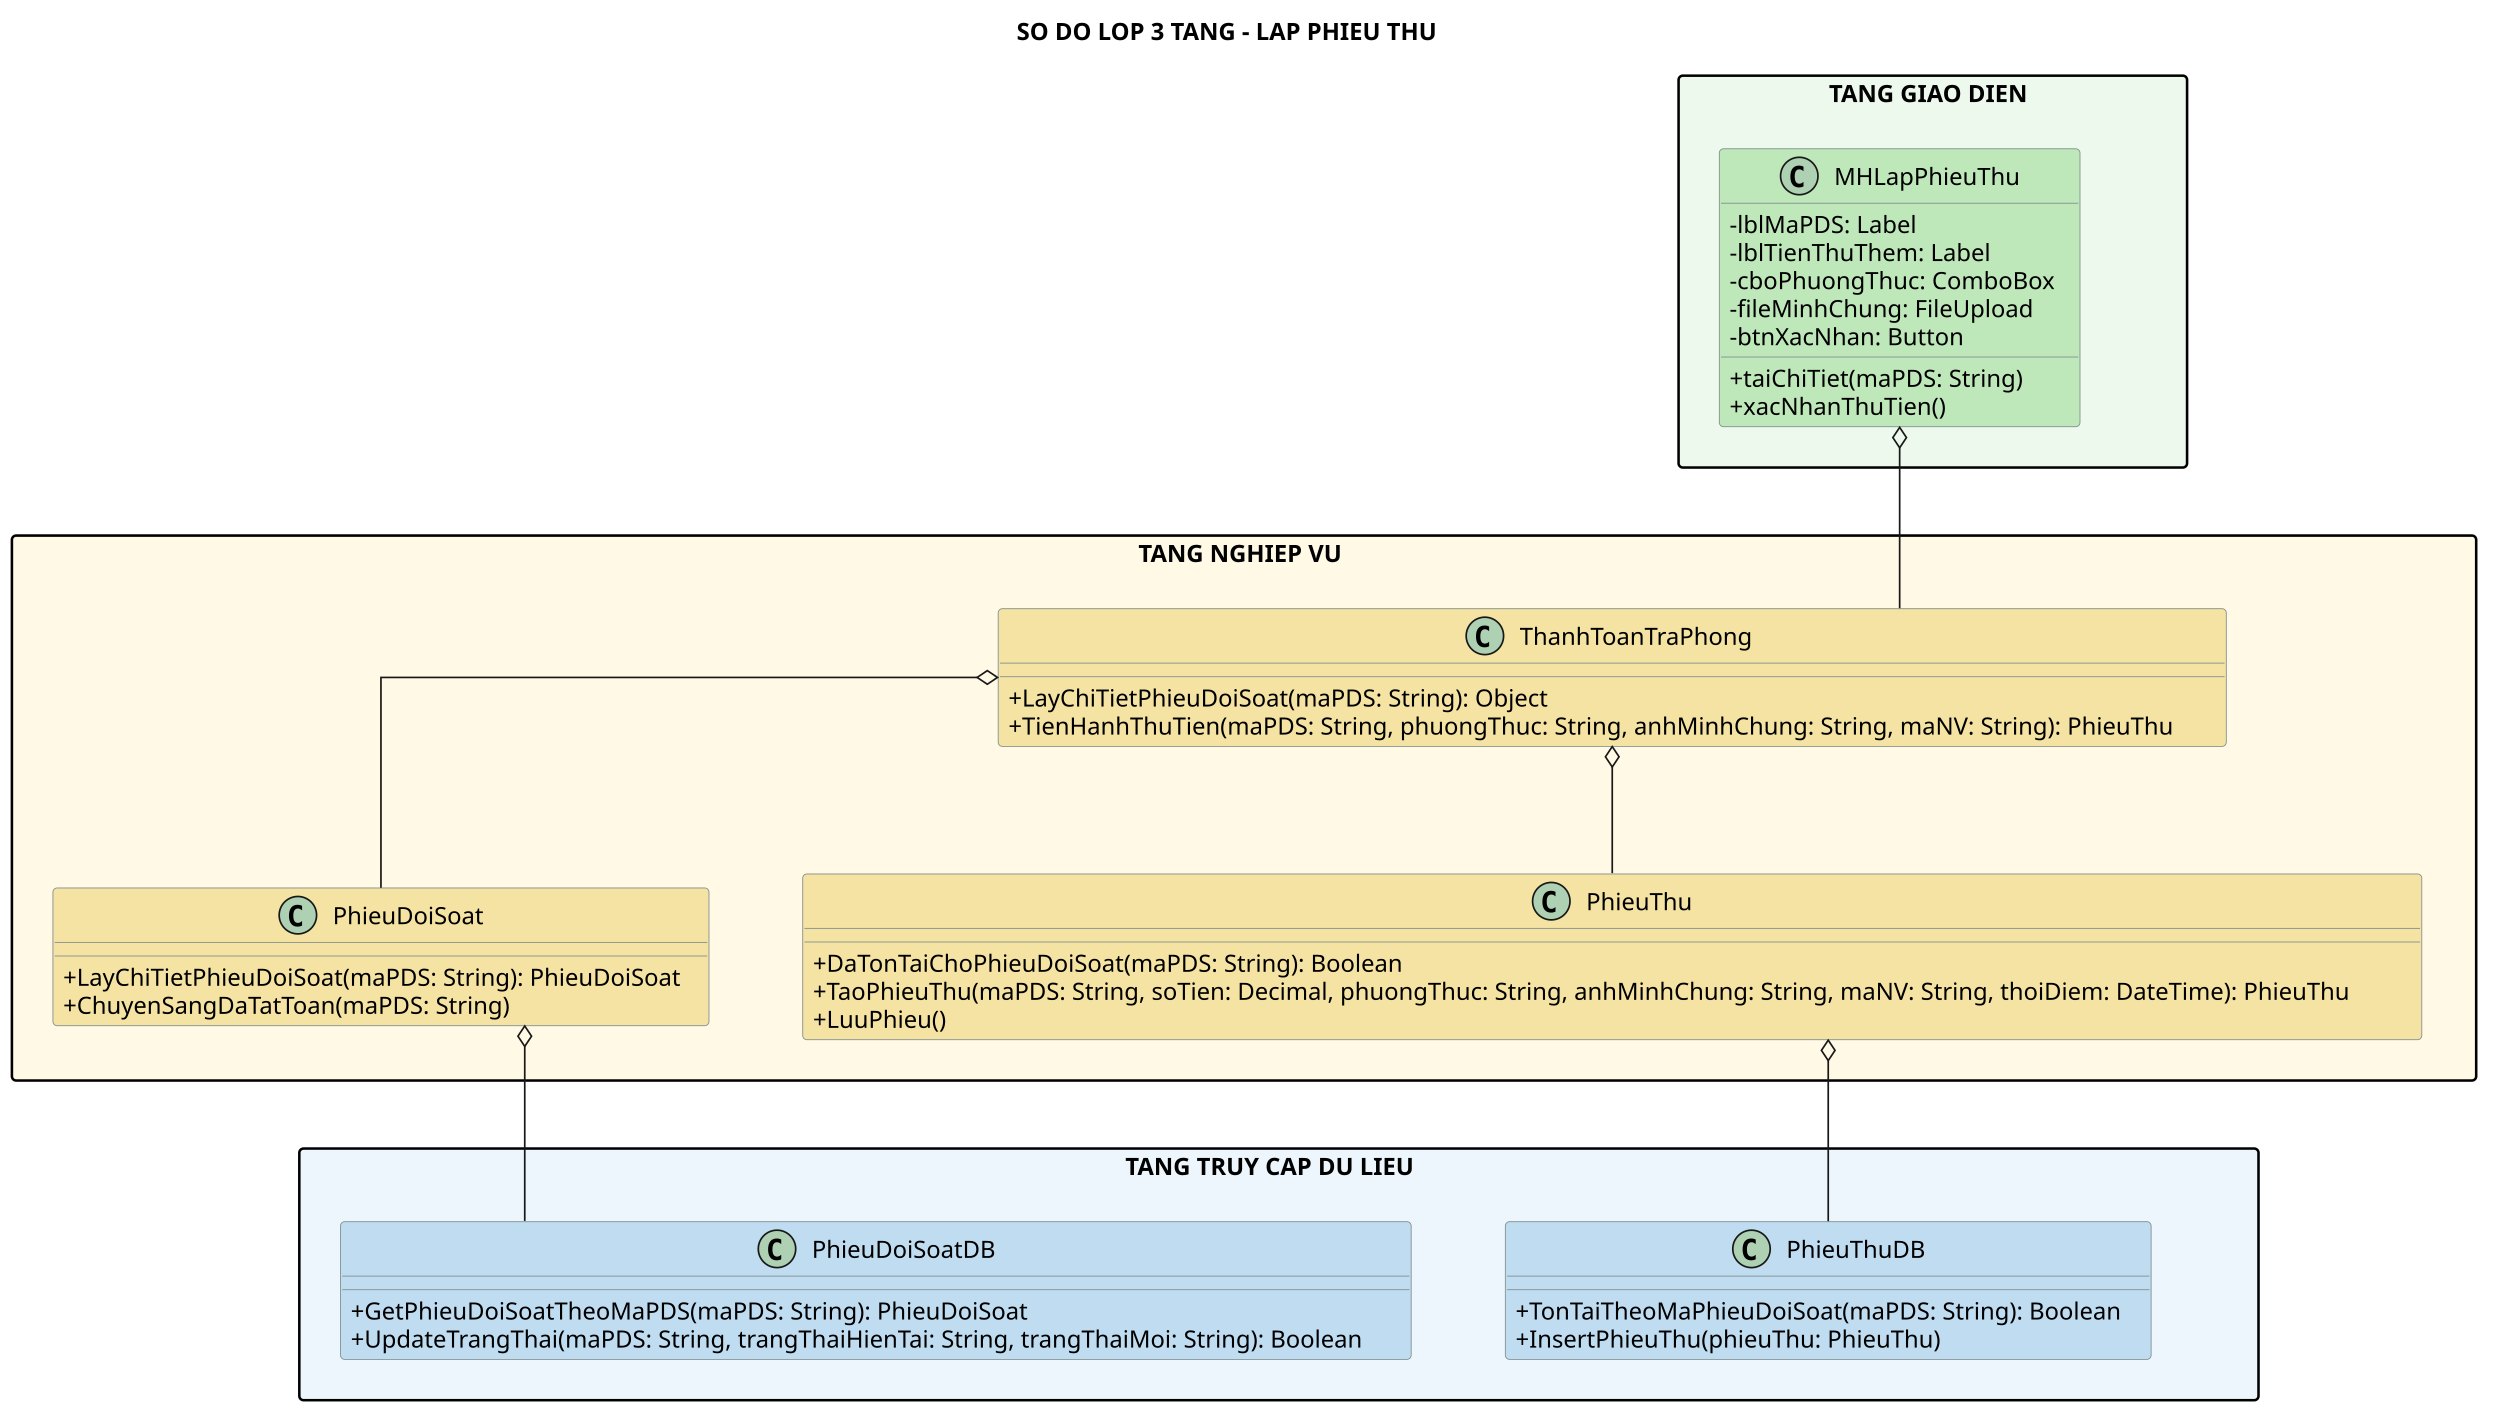
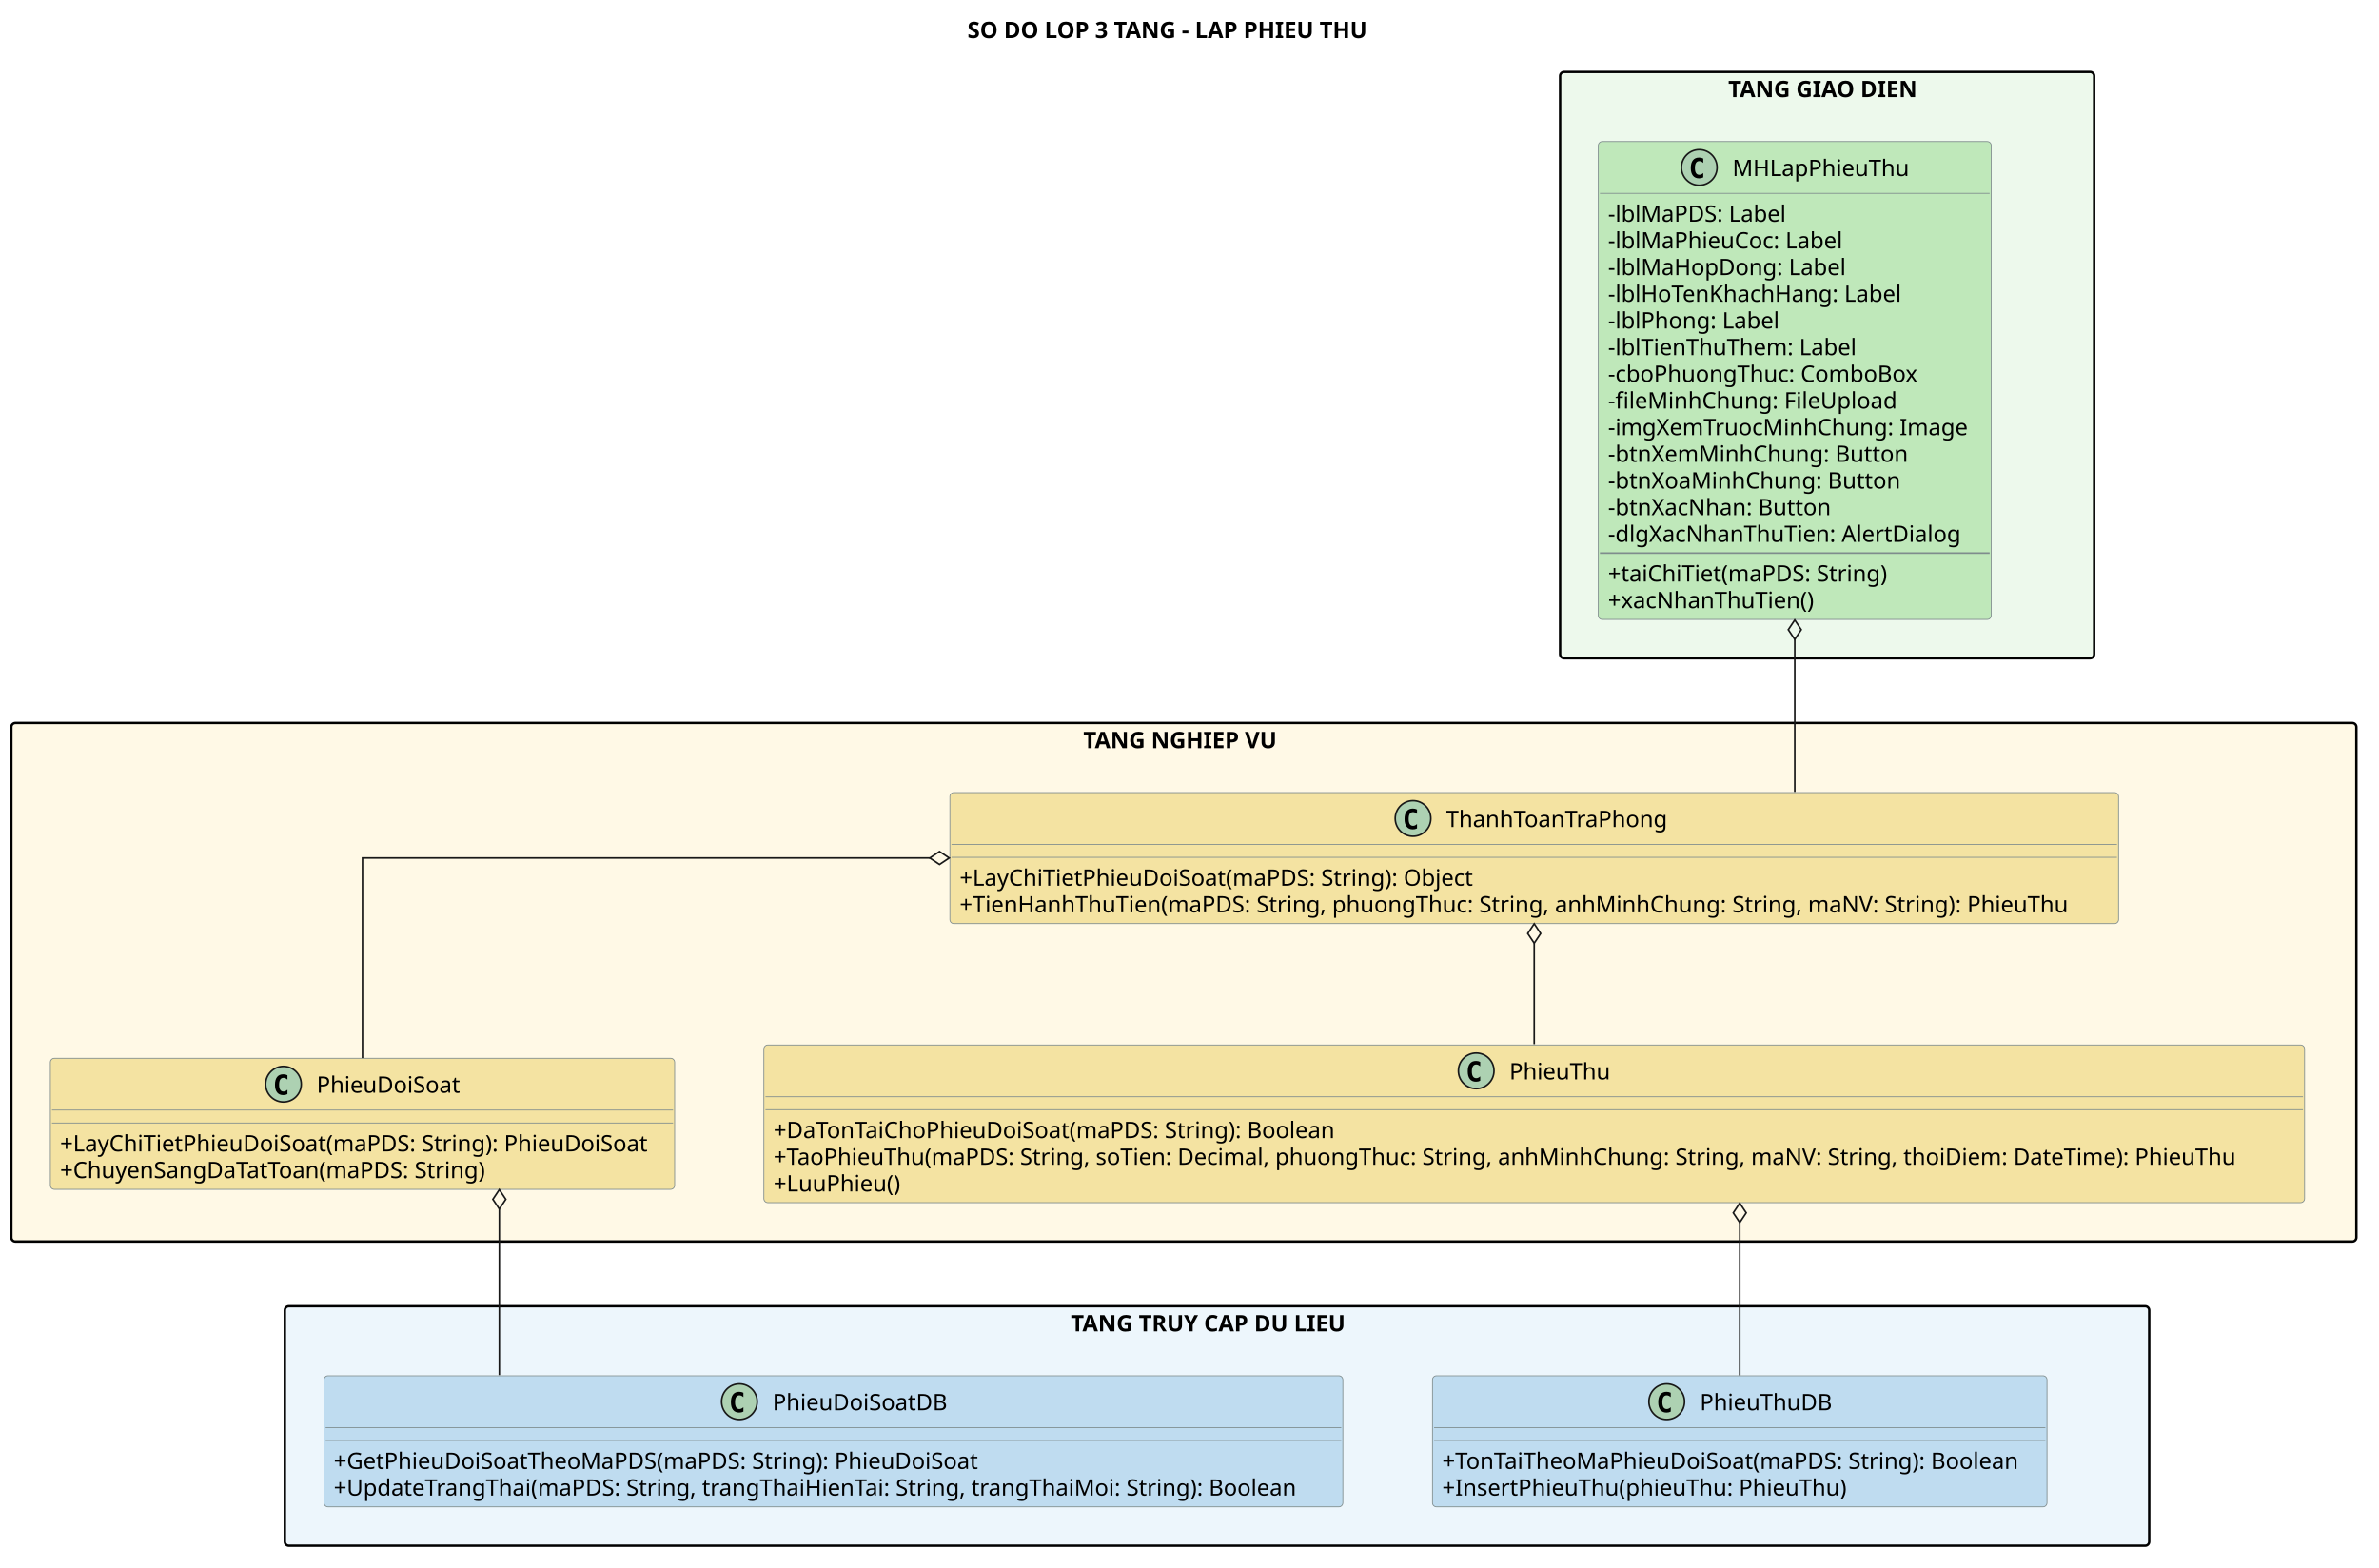
- <svg xmlns="http://www.w3.org/2000/svg" contentStyleType="text/css" data-diagram-type="CLASS" height="837px" preserveAspectRatio="none" style="width:1470px;height:837px;background:#FFFFFF;" version="1.1" viewBox="0 0 1470 837" width="1470px" zoomAndPan="magnify">
+ <svg xmlns="http://www.w3.org/2000/svg" contentStyleType="text/css" data-diagram-type="CLASS" height="969px" preserveAspectRatio="none" style="width:1470px;height:969px;background:#FFFFFF;" version="1.1" viewBox="0 0 1470 969" width="1470px" zoomAndPan="magnify">
  <defs />
  <g>
    <g class="title" data-source-line="1">
      <text fill="#000000" font-family="sans-serif" font-size="14" font-weight="700" lengthAdjust="spacing" textLength="267.456" x="597.772" y="23.535">SO DO LOP 3 TANG - LAP PHIEU THU</text>
    </g>
    <g class="cluster" data-qualified-name="GUI_LAYER" data-source-line="11" id="ent0001">
-       <rect fill="#EDF9EC" height="230.42" rx="2.5" ry="2.5" style="stroke:#000000;stroke-width:1.5;" width="299" x="987" y="44.488" />
-       <text fill="#000000" font-family="sans-serif" font-size="14" font-weight="700" lengthAdjust="spacing" textLength="122.22" x="1075.39" y="60.023">TANG GIAO DIEN</text>
+       <rect fill="#EDF9EC" height="362.32" rx="2.5" ry="2.5" style="stroke:#000000;stroke-width:1.5;" width="330" x="964" y="44.488" />
+       <text fill="#000000" font-family="sans-serif" font-size="14" font-weight="700" lengthAdjust="spacing" textLength="122.22" x="1067.89" y="60.023">TANG GIAO DIEN</text>
    </g>
-     <g class="cluster" data-qualified-name="BUS_LAYER" data-source-line="22" id="ent0003">
-       <rect fill="#FFF9E6" height="320.44" rx="2.5" ry="2.5" style="stroke:#000000;stroke-width:1.5;" width="1449" x="7" y="314.908" />
-       <text fill="#000000" font-family="sans-serif" font-size="14" font-weight="700" lengthAdjust="spacing" textLength="124.243" x="669.378" y="330.443">TANG NGHIEP VU</text>
+     <g class="cluster" data-qualified-name="BUS_LAYER" data-source-line="31" id="ent0003">
+       <rect fill="#FFF9E6" height="320.44" rx="2.5" ry="2.5" style="stroke:#000000;stroke-width:1.5;" width="1449" x="7" y="446.808" />
+       <text fill="#000000" font-family="sans-serif" font-size="14" font-weight="700" lengthAdjust="spacing" textLength="124.243" x="669.378" y="462.343">TANG NGHIEP VU</text>
    </g>
-     <g class="cluster" data-qualified-name="DAL_LAYER" data-source-line="37" id="ent0007">
-       <rect fill="#EDF6FC" height="147.98" rx="2.5" ry="2.5" style="stroke:#000000;stroke-width:1.5;" width="1152" x="176" y="675.348" />
-       <text fill="#000000" font-family="sans-serif" font-size="14" font-weight="700" lengthAdjust="spacing" textLength="180.64" x="661.68" y="690.883">TANG TRUY CAP DU LIEU</text>
+     <g class="cluster" data-qualified-name="DAL_LAYER" data-source-line="46" id="ent0007">
+       <rect fill="#EDF6FC" height="147.98" rx="2.5" ry="2.5" style="stroke:#000000;stroke-width:1.5;" width="1152" x="176" y="807.248" />
+       <text fill="#000000" font-family="sans-serif" font-size="14" font-weight="700" lengthAdjust="spacing" textLength="180.64" x="661.68" y="822.783">TANG TRUY CAP DU LIEU</text>
    </g>
    <g class="entity" data-qualified-name="GUI_LAYER.MHLapPhieuThu" data-source-line="12" id="ent0002">
-       <rect fill="#BFE8BA" height="163.418" rx="2.5" ry="2.5" style="stroke:#7F8C8D;stroke-width:0.5;" width="212.081" x="1010.96" y="87.488" />
-       <ellipse cx="1057.978" cy="103.488" fill="#ADD1B2" rx="11" ry="11" style="stroke:#181818;stroke-width:1;" />
-       <path d="M1060.451,109.631 Q1059.87,109.93 1059.23,110.08 Q1058.591,110.229 1057.886,110.229 Q1055.379,110.229 1054.059,108.577 Q1052.739,106.925 1052.739,103.804 Q1052.739,100.675 1054.059,99.023 Q1055.379,97.371 1057.886,97.371 Q1058.591,97.371 1059.239,97.52 Q1059.886,97.67 1060.451,97.969 L1060.451,100.691 Q1059.82,100.11 1059.226,99.841 Q1058.633,99.571 1058.002,99.571 Q1056.657,99.571 1055.973,100.638 Q1055.288,101.704 1055.288,103.804 Q1055.288,105.896 1055.973,106.963 Q1056.657,108.029 1058.002,108.029 Q1058.633,108.029 1059.226,107.76 Q1059.82,107.49 1060.451,106.909 Z " fill="#000000" />
-       <text fill="#000000" font-family="sans-serif" font-size="14" lengthAdjust="spacing" textLength="109.546" x="1078.478" y="108.779">MHLapPhieuThu</text>
-       <line style="stroke:#7F8C8D;stroke-width:0.5;" x1="1011.96" x2="1222.041" y1="119.488" y2="119.488" />
-       <text fill="#000000" font-family="sans-serif" font-size="14" lengthAdjust="spacing" textLength="115.274" x="1016.96" y="137.023">-lblMaPDS: Label</text>
-       <text fill="#000000" font-family="sans-serif" font-size="14" lengthAdjust="spacing" textLength="163.748" x="1016.96" y="153.512">-lblTienThuThem: Label</text>
-       <text fill="#000000" font-family="sans-serif" font-size="14" lengthAdjust="spacing" textLength="200.081" x="1016.96" y="170">-cboPhuongThuc: ComboBox</text>
-       <text fill="#000000" font-family="sans-serif" font-size="14" lengthAdjust="spacing" textLength="187.065" x="1016.96" y="186.488">-fileMinhChung: FileUpload</text>
-       <text fill="#000000" font-family="sans-serif" font-size="14" lengthAdjust="spacing" textLength="143.315" x="1016.96" y="202.977">-btnXacNhan: Button</text>
-       <line style="stroke:#7F8C8D;stroke-width:0.5;" x1="1011.96" x2="1222.041" y1="209.93" y2="209.93" />
-       <text fill="#000000" font-family="sans-serif" font-size="14" lengthAdjust="spacing" textLength="181.002" x="1016.96" y="227.465">+taiChiTiet(maPDS: String)</text>
-       <text fill="#000000" font-family="sans-serif" font-size="14" lengthAdjust="spacing" textLength="134.791" x="1016.96" y="243.953">+xacNhanThuTien()</text>
+       <rect fill="#BFE8BA" height="295.324" rx="2.5" ry="2.5" style="stroke:#7F8C8D;stroke-width:0.5;" width="242.809" x="987.6" y="87.488" />
+       <ellipse cx="1049.981" cy="103.488" fill="#ADD1B2" rx="11" ry="11" style="stroke:#181818;stroke-width:1;" />
+       <path d="M1052.455,109.631 Q1051.873,109.93 1051.234,110.08 Q1050.595,110.229 1049.89,110.229 Q1047.383,110.229 1046.063,108.577 Q1044.743,106.925 1044.743,103.804 Q1044.743,100.675 1046.063,99.023 Q1047.383,97.371 1049.89,97.371 Q1050.595,97.371 1051.243,97.52 Q1051.89,97.67 1052.455,97.969 L1052.455,100.691 Q1051.824,100.11 1051.23,99.841 Q1050.637,99.571 1050.006,99.571 Q1048.661,99.571 1047.976,100.638 Q1047.291,101.704 1047.291,103.804 Q1047.291,105.896 1047.976,106.963 Q1048.661,108.029 1050.006,108.029 Q1050.637,108.029 1051.23,107.76 Q1051.824,107.49 1052.455,106.909 Z " fill="#000000" />
+       <text fill="#000000" font-family="sans-serif" font-size="14" lengthAdjust="spacing" textLength="109.546" x="1070.481" y="108.779">MHLapPhieuThu</text>
+       <line style="stroke:#7F8C8D;stroke-width:0.5;" x1="988.6" x2="1229.409" y1="119.488" y2="119.488" />
+       <text fill="#000000" font-family="sans-serif" font-size="14" lengthAdjust="spacing" textLength="115.274" x="993.6" y="137.023">-lblMaPDS: Label</text>
+       <text fill="#000000" font-family="sans-serif" font-size="14" lengthAdjust="spacing" textLength="151.929" x="993.6" y="153.512">-lblMaPhieuCoc: Label</text>
+       <text fill="#000000" font-family="sans-serif" font-size="14" lengthAdjust="spacing" textLength="153.713" x="993.6" y="170">-lblMaHopDong: Label</text>
+       <text fill="#000000" font-family="sans-serif" font-size="14" lengthAdjust="spacing" textLength="190.805" x="993.6" y="186.488">-lblHoTenKhachHang: Label</text>
+       <text fill="#000000" font-family="sans-serif" font-size="14" lengthAdjust="spacing" textLength="112.164" x="993.6" y="202.977">-lblPhong: Label</text>
+       <text fill="#000000" font-family="sans-serif" font-size="14" lengthAdjust="spacing" textLength="163.748" x="993.6" y="219.465">-lblTienThuThem: Label</text>
+       <text fill="#000000" font-family="sans-serif" font-size="14" lengthAdjust="spacing" textLength="200.081" x="993.6" y="235.953">-cboPhuongThuc: ComboBox</text>
+       <text fill="#000000" font-family="sans-serif" font-size="14" lengthAdjust="spacing" textLength="187.065" x="993.6" y="252.441">-fileMinhChung: FileUpload</text>
+       <text fill="#000000" font-family="sans-serif" font-size="14" lengthAdjust="spacing" textLength="230.809" x="993.6" y="268.93">-imgXemTruocMinhChung: Image</text>
+       <text fill="#000000" font-family="sans-serif" font-size="14" lengthAdjust="spacing" textLength="191.796" x="993.6" y="285.418">-btnXemMinhChung: Button</text>
+       <text fill="#000000" font-family="sans-serif" font-size="14" lengthAdjust="spacing" textLength="187.257" x="993.6" y="301.906">-btnXoaMinhChung: Button</text>
+       <text fill="#000000" font-family="sans-serif" font-size="14" lengthAdjust="spacing" textLength="143.315" x="993.6" y="318.394">-btnXacNhan: Button</text>
+       <text fill="#000000" font-family="sans-serif" font-size="14" lengthAdjust="spacing" textLength="229.394" x="993.6" y="334.883">-dlgXacNhanThuTien: AlertDialog</text>
+       <line style="stroke:#7F8C8D;stroke-width:1;" x1="988.6" x2="1229.409" y1="341.836" y2="341.836" />
+       <text fill="#000000" font-family="sans-serif" font-size="14" lengthAdjust="spacing" textLength="181.002" x="993.6" y="359.371">+taiChiTiet(maPDS: String)</text>
+       <text fill="#000000" font-family="sans-serif" font-size="14" lengthAdjust="spacing" textLength="134.791" x="993.6" y="375.859">+xacNhanThuTien()</text>
    </g>
-     <g class="entity" data-qualified-name="BUS_LAYER.ThanhToanTraPhong" data-source-line="23" id="ent0004">
-       <rect fill="#F4E3A2" height="80.977" rx="2.5" ry="2.5" style="stroke:#7F8C8D;stroke-width:0.5;" width="722.124" x="586.94" y="357.908" />
-       <ellipse cx="873.113" cy="373.908" fill="#ADD1B2" rx="11" ry="11" style="stroke:#181818;stroke-width:1;" />
-       <path d="M875.586,380.051 Q875.005,380.35 874.366,380.5 Q873.727,380.649 873.021,380.649 Q870.514,380.649 869.194,378.997 Q867.875,377.345 867.875,374.224 Q867.875,371.095 869.194,369.443 Q870.514,367.791 873.021,367.791 Q873.727,367.791 874.374,367.94 Q875.021,368.09 875.586,368.389 L875.586,371.111 Q874.955,370.53 874.362,370.261 Q873.768,369.991 873.137,369.991 Q871.793,369.991 871.108,371.058 Q870.423,372.124 870.423,374.224 Q870.423,376.316 871.108,377.383 Q871.793,378.449 873.137,378.449 Q873.768,378.449 874.362,378.18 Q874.955,377.91 875.586,377.329 Z " fill="#000000" />
-       <text fill="#000000" font-family="sans-serif" font-size="14" lengthAdjust="spacing" textLength="141.278" x="893.613" y="379.199">ThanhToanTraPhong</text>
-       <line style="stroke:#7F8C8D;stroke-width:0.5;" x1="587.94" x2="1308.064" y1="389.908" y2="389.908" />
-       <line style="stroke:#7F8C8D;stroke-width:0.5;" x1="587.94" x2="1308.064" y1="397.908" y2="397.908" />
-       <text fill="#000000" font-family="sans-serif" font-size="14" lengthAdjust="spacing" textLength="328.713" x="592.94" y="415.443">+LayChiTietPhieuDoiSoat(maPDS: String): Object</text>
-       <text fill="#000000" font-family="sans-serif" font-size="14" lengthAdjust="spacing" textLength="710.124" x="592.94" y="431.932">+TienHanhThuTien(maPDS: String, phuongThuc: String, anhMinhChung: String, maNV: String): PhieuThu</text>
+     <g class="entity" data-qualified-name="BUS_LAYER.ThanhToanTraPhong" data-source-line="32" id="ent0004">
+       <rect fill="#F4E3A2" height="80.977" rx="2.5" ry="2.5" style="stroke:#7F8C8D;stroke-width:0.5;" width="722.124" x="586.94" y="489.808" />
+       <ellipse cx="873.113" cy="505.808" fill="#ADD1B2" rx="11" ry="11" style="stroke:#181818;stroke-width:1;" />
+       <path d="M875.586,511.951 Q875.005,512.25 874.366,512.4 Q873.727,512.549 873.021,512.549 Q870.514,512.549 869.194,510.897 Q867.875,509.245 867.875,506.124 Q867.875,502.995 869.194,501.343 Q870.514,499.691 873.021,499.691 Q873.727,499.691 874.374,499.841 Q875.021,499.99 875.586,500.289 L875.586,503.011 Q874.955,502.43 874.362,502.161 Q873.768,501.891 873.137,501.891 Q871.793,501.891 871.108,502.957 Q870.423,504.024 870.423,506.124 Q870.423,508.216 871.108,509.283 Q871.793,510.349 873.137,510.349 Q873.768,510.349 874.362,510.079 Q874.955,509.81 875.586,509.229 Z " fill="#000000" />
+       <text fill="#000000" font-family="sans-serif" font-size="14" lengthAdjust="spacing" textLength="141.278" x="893.613" y="511.099">ThanhToanTraPhong</text>
+       <line style="stroke:#7F8C8D;stroke-width:0.5;" x1="587.94" x2="1308.064" y1="521.808" y2="521.808" />
+       <line style="stroke:#7F8C8D;stroke-width:0.5;" x1="587.94" x2="1308.064" y1="529.808" y2="529.808" />
+       <text fill="#000000" font-family="sans-serif" font-size="14" lengthAdjust="spacing" textLength="328.713" x="592.94" y="547.343">+LayChiTietPhieuDoiSoat(maPDS: String): Object</text>
+       <text fill="#000000" font-family="sans-serif" font-size="14" lengthAdjust="spacing" textLength="710.124" x="592.94" y="563.832">+TienHanhThuTien(maPDS: String, phuongThuc: String, anhMinhChung: String, maNV: String): PhieuThu</text>
    </g>
-     <g class="entity" data-qualified-name="BUS_LAYER.PhieuDoiSoat" data-source-line="27" id="ent0005">
-       <rect fill="#F4E3A2" height="80.977" rx="2.5" ry="2.5" style="stroke:#7F8C8D;stroke-width:0.5;" width="385.762" x="31.12" y="522.128" />
-       <ellipse cx="175.15" cy="538.128" fill="#ADD1B2" rx="11" ry="11" style="stroke:#181818;stroke-width:1;" />
-       <path d="M177.623,544.271 Q177.042,544.57 176.403,544.72 Q175.764,544.869 175.058,544.869 Q172.551,544.869 171.231,543.217 Q169.911,541.565 169.911,538.444 Q169.911,535.315 171.231,533.663 Q172.551,532.011 175.058,532.011 Q175.764,532.011 176.411,532.16 Q177.059,532.31 177.623,532.609 L177.623,535.331 Q176.992,534.75 176.399,534.481 Q175.805,534.211 175.174,534.211 Q173.829,534.211 173.145,535.278 Q172.46,536.344 172.46,538.444 Q172.46,540.536 173.145,541.603 Q173.829,542.669 175.174,542.669 Q175.805,542.669 176.399,542.399 Q176.992,542.13 177.623,541.549 Z " fill="#000000" />
-       <text fill="#000000" font-family="sans-serif" font-size="14" lengthAdjust="spacing" textLength="89.202" x="195.65" y="543.419">PhieuDoiSoat</text>
-       <line style="stroke:#7F8C8D;stroke-width:0.5;" x1="32.12" x2="415.882" y1="554.128" y2="554.128" />
-       <line style="stroke:#7F8C8D;stroke-width:0.5;" x1="32.12" x2="415.882" y1="562.128" y2="562.128" />
-       <text fill="#000000" font-family="sans-serif" font-size="14" lengthAdjust="spacing" textLength="373.762" x="37.12" y="579.663">+LayChiTietPhieuDoiSoat(maPDS: String): PhieuDoiSoat</text>
-       <text fill="#000000" font-family="sans-serif" font-size="14" lengthAdjust="spacing" textLength="273.096" x="37.12" y="596.152">+ChuyenSangDaTatToan(maPDS: String)</text>
+     <g class="entity" data-qualified-name="BUS_LAYER.PhieuDoiSoat" data-source-line="36" id="ent0005">
+       <rect fill="#F4E3A2" height="80.977" rx="2.5" ry="2.5" style="stroke:#7F8C8D;stroke-width:0.5;" width="385.762" x="31.12" y="654.028" />
+       <ellipse cx="175.15" cy="670.028" fill="#ADD1B2" rx="11" ry="11" style="stroke:#181818;stroke-width:1;" />
+       <path d="M177.623,676.171 Q177.042,676.47 176.403,676.62 Q175.764,676.769 175.058,676.769 Q172.551,676.769 171.231,675.117 Q169.911,673.465 169.911,670.344 Q169.911,667.215 171.231,665.563 Q172.551,663.911 175.058,663.911 Q175.764,663.911 176.411,664.061 Q177.059,664.21 177.623,664.509 L177.623,667.231 Q176.992,666.65 176.399,666.381 Q175.805,666.111 175.174,666.111 Q173.829,666.111 173.145,667.178 Q172.46,668.244 172.46,670.344 Q172.46,672.436 173.145,673.503 Q173.829,674.569 175.174,674.569 Q175.805,674.569 176.399,674.299 Q176.992,674.03 177.623,673.449 Z " fill="#000000" />
+       <text fill="#000000" font-family="sans-serif" font-size="14" lengthAdjust="spacing" textLength="89.202" x="195.65" y="675.319">PhieuDoiSoat</text>
+       <line style="stroke:#7F8C8D;stroke-width:0.5;" x1="32.12" x2="415.882" y1="686.028" y2="686.028" />
+       <line style="stroke:#7F8C8D;stroke-width:0.5;" x1="32.12" x2="415.882" y1="694.028" y2="694.028" />
+       <text fill="#000000" font-family="sans-serif" font-size="14" lengthAdjust="spacing" textLength="373.762" x="37.12" y="711.563">+LayChiTietPhieuDoiSoat(maPDS: String): PhieuDoiSoat</text>
+       <text fill="#000000" font-family="sans-serif" font-size="14" lengthAdjust="spacing" textLength="273.096" x="37.12" y="728.052">+ChuyenSangDaTatToan(maPDS: String)</text>
    </g>
-     <g class="entity" data-qualified-name="BUS_LAYER.PhieuThu" data-source-line="31" id="ent0006">
-       <rect fill="#F4E3A2" height="97.465" rx="2.5" ry="2.5" style="stroke:#7F8C8D;stroke-width:0.5;" width="952.01" x="472" y="513.888" />
-       <ellipse cx="912.159" cy="529.888" fill="#ADD1B2" rx="11" ry="11" style="stroke:#181818;stroke-width:1;" />
-       <path d="M914.632,536.031 Q914.051,536.33 913.412,536.48 Q912.773,536.629 912.067,536.629 Q909.561,536.629 908.241,534.977 Q906.921,533.325 906.921,530.204 Q906.921,527.075 908.241,525.423 Q909.561,523.771 912.067,523.771 Q912.773,523.771 913.42,523.92 Q914.068,524.07 914.632,524.369 L914.632,527.091 Q914.001,526.51 913.408,526.241 Q912.814,525.971 912.184,525.971 Q910.839,525.971 910.154,527.038 Q909.469,528.104 909.469,530.204 Q909.469,532.296 910.154,533.363 Q910.839,534.429 912.184,534.429 Q912.814,534.429 913.408,534.159 Q914.001,533.89 914.632,533.309 Z " fill="#000000" />
-       <text fill="#000000" font-family="sans-serif" font-size="14" lengthAdjust="spacing" textLength="63.191" x="932.659" y="535.179">PhieuThu</text>
-       <line style="stroke:#7F8C8D;stroke-width:0.5;" x1="473" x2="1423.01" y1="545.888" y2="545.888" />
-       <line style="stroke:#7F8C8D;stroke-width:0.5;" x1="473" x2="1423.01" y1="553.888" y2="553.888" />
-       <text fill="#000000" font-family="sans-serif" font-size="14" lengthAdjust="spacing" textLength="359.174" x="478" y="571.423">+DaTonTaiChoPhieuDoiSoat(maPDS: String): Boolean</text>
-       <text fill="#000000" font-family="sans-serif" font-size="14" lengthAdjust="spacing" textLength="940.01" x="478" y="587.912">+TaoPhieuThu(maPDS: String, soTien: Decimal, phuongThuc: String, anhMinhChung: String, maNV: String, thoiDiem: DateTime): PhieuThu</text>
-       <text fill="#000000" font-family="sans-serif" font-size="14" lengthAdjust="spacing" textLength="82.038" x="478" y="604.4">+LuuPhieu()</text>
+     <g class="entity" data-qualified-name="BUS_LAYER.PhieuThu" data-source-line="40" id="ent0006">
+       <rect fill="#F4E3A2" height="97.465" rx="2.5" ry="2.5" style="stroke:#7F8C8D;stroke-width:0.5;" width="952.01" x="472" y="645.788" />
+       <ellipse cx="912.159" cy="661.788" fill="#ADD1B2" rx="11" ry="11" style="stroke:#181818;stroke-width:1;" />
+       <path d="M914.632,667.931 Q914.051,668.23 913.412,668.38 Q912.773,668.529 912.067,668.529 Q909.561,668.529 908.241,666.877 Q906.921,665.225 906.921,662.104 Q906.921,658.975 908.241,657.323 Q909.561,655.671 912.067,655.671 Q912.773,655.671 913.42,655.821 Q914.068,655.97 914.632,656.269 L914.632,658.991 Q914.001,658.41 913.408,658.141 Q912.814,657.871 912.184,657.871 Q910.839,657.871 910.154,658.938 Q909.469,660.004 909.469,662.104 Q909.469,664.196 910.154,665.263 Q910.839,666.329 912.184,666.329 Q912.814,666.329 913.408,666.059 Q914.001,665.79 914.632,665.209 Z " fill="#000000" />
+       <text fill="#000000" font-family="sans-serif" font-size="14" lengthAdjust="spacing" textLength="63.191" x="932.659" y="667.079">PhieuThu</text>
+       <line style="stroke:#7F8C8D;stroke-width:0.5;" x1="473" x2="1423.01" y1="677.788" y2="677.788" />
+       <line style="stroke:#7F8C8D;stroke-width:0.5;" x1="473" x2="1423.01" y1="685.788" y2="685.788" />
+       <text fill="#000000" font-family="sans-serif" font-size="14" lengthAdjust="spacing" textLength="359.174" x="478" y="703.323">+DaTonTaiChoPhieuDoiSoat(maPDS: String): Boolean</text>
+       <text fill="#000000" font-family="sans-serif" font-size="14" lengthAdjust="spacing" textLength="940.01" x="478" y="719.812">+TaoPhieuThu(maPDS: String, soTien: Decimal, phuongThuc: String, anhMinhChung: String, maNV: String, thoiDiem: DateTime): PhieuThu</text>
+       <text fill="#000000" font-family="sans-serif" font-size="14" lengthAdjust="spacing" textLength="82.038" x="478" y="736.3">+LuuPhieu()</text>
    </g>
-     <g class="entity" data-qualified-name="DAL_LAYER.PhieuDoiSoatDB" data-source-line="38" id="ent0008">
-       <rect fill="#BFDCF0" height="80.977" rx="2.5" ry="2.5" style="stroke:#7F8C8D;stroke-width:0.5;" width="629.552" x="200.22" y="718.348" />
-       <ellipse cx="456.875" cy="734.348" fill="#ADD1B2" rx="11" ry="11" style="stroke:#181818;stroke-width:1;" />
-       <path d="M459.348,740.491 Q458.767,740.79 458.128,740.94 Q457.489,741.089 456.784,741.089 Q454.277,741.089 452.957,739.437 Q451.637,737.785 451.637,734.664 Q451.637,731.535 452.957,729.883 Q454.277,728.231 456.784,728.231 Q457.489,728.231 458.137,728.38 Q458.784,728.53 459.348,728.829 L459.348,731.551 Q458.718,730.97 458.124,730.701 Q457.531,730.431 456.9,730.431 Q455.555,730.431 454.87,731.497 Q454.185,732.564 454.185,734.664 Q454.185,736.756 454.87,737.823 Q455.555,738.889 456.9,738.889 Q457.531,738.889 458.124,738.62 Q458.718,738.35 459.348,737.769 Z " fill="#000000" />
-       <text fill="#000000" font-family="sans-serif" font-size="14" lengthAdjust="spacing" textLength="107.741" x="477.375" y="739.639">PhieuDoiSoatDB</text>
-       <line style="stroke:#7F8C8D;stroke-width:0.5;" x1="201.22" x2="828.772" y1="750.348" y2="750.348" />
-       <line style="stroke:#7F8C8D;stroke-width:0.5;" x1="201.22" x2="828.772" y1="758.348" y2="758.348" />
-       <text fill="#000000" font-family="sans-serif" font-size="14" lengthAdjust="spacing" textLength="405.542" x="206.22" y="775.883">+GetPhieuDoiSoatTheoMaPDS(maPDS: String): PhieuDoiSoat</text>
-       <text fill="#000000" font-family="sans-serif" font-size="14" lengthAdjust="spacing" textLength="617.552" x="206.22" y="792.372">+UpdateTrangThai(maPDS: String, trangThaiHienTai: String, trangThaiMoi: String): Boolean</text>
+     <g class="entity" data-qualified-name="DAL_LAYER.PhieuDoiSoatDB" data-source-line="47" id="ent0008">
+       <rect fill="#BFDCF0" height="80.977" rx="2.5" ry="2.5" style="stroke:#7F8C8D;stroke-width:0.5;" width="629.552" x="200.22" y="850.248" />
+       <ellipse cx="456.875" cy="866.248" fill="#ADD1B2" rx="11" ry="11" style="stroke:#181818;stroke-width:1;" />
+       <path d="M459.348,872.391 Q458.767,872.69 458.128,872.84 Q457.489,872.989 456.784,872.989 Q454.277,872.989 452.957,871.337 Q451.637,869.685 451.637,866.564 Q451.637,863.435 452.957,861.783 Q454.277,860.131 456.784,860.131 Q457.489,860.131 458.137,860.28 Q458.784,860.43 459.348,860.729 L459.348,863.451 Q458.718,862.87 458.124,862.601 Q457.531,862.331 456.9,862.331 Q455.555,862.331 454.87,863.398 Q454.185,864.464 454.185,866.564 Q454.185,868.656 454.87,869.723 Q455.555,870.789 456.9,870.789 Q457.531,870.789 458.124,870.519 Q458.718,870.25 459.348,869.669 Z " fill="#000000" />
+       <text fill="#000000" font-family="sans-serif" font-size="14" lengthAdjust="spacing" textLength="107.741" x="477.375" y="871.539">PhieuDoiSoatDB</text>
+       <line style="stroke:#7F8C8D;stroke-width:0.5;" x1="201.22" x2="828.772" y1="882.248" y2="882.248" />
+       <line style="stroke:#7F8C8D;stroke-width:0.5;" x1="201.22" x2="828.772" y1="890.248" y2="890.248" />
+       <text fill="#000000" font-family="sans-serif" font-size="14" lengthAdjust="spacing" textLength="405.542" x="206.22" y="907.783">+GetPhieuDoiSoatTheoMaPDS(maPDS: String): PhieuDoiSoat</text>
+       <text fill="#000000" font-family="sans-serif" font-size="14" lengthAdjust="spacing" textLength="617.552" x="206.22" y="924.272">+UpdateTrangThai(maPDS: String, trangThaiHienTai: String, trangThaiMoi: String): Boolean</text>
    </g>
-     <g class="entity" data-qualified-name="DAL_LAYER.PhieuThuDB" data-source-line="42" id="ent0009">
-       <rect fill="#BFDCF0" height="80.977" rx="2.5" ry="2.5" style="stroke:#7F8C8D;stroke-width:0.5;" width="379.712" x="885.14" y="718.348" />
-       <ellipse cx="1029.881" cy="734.348" fill="#ADD1B2" rx="11" ry="11" style="stroke:#181818;stroke-width:1;" />
-       <path d="M1032.354,740.491 Q1031.773,740.79 1031.134,740.94 Q1030.495,741.089 1029.789,741.089 Q1027.282,741.089 1025.962,739.437 Q1024.642,737.785 1024.642,734.664 Q1024.642,731.535 1025.962,729.883 Q1027.282,728.231 1029.789,728.231 Q1030.495,728.231 1031.142,728.38 Q1031.789,728.53 1032.354,728.829 L1032.354,731.551 Q1031.723,730.97 1031.13,730.701 Q1030.536,730.431 1029.905,730.431 Q1028.56,730.431 1027.876,731.497 Q1027.191,732.564 1027.191,734.664 Q1027.191,736.756 1027.876,737.823 Q1028.56,738.889 1029.905,738.889 Q1030.536,738.889 1031.13,738.62 Q1031.723,738.35 1032.354,737.769 Z " fill="#000000" />
-       <text fill="#000000" font-family="sans-serif" font-size="14" lengthAdjust="spacing" textLength="81.731" x="1050.381" y="739.639">PhieuThuDB</text>
-       <line style="stroke:#7F8C8D;stroke-width:0.5;" x1="886.14" x2="1263.852" y1="750.348" y2="750.348" />
-       <line style="stroke:#7F8C8D;stroke-width:0.5;" x1="886.14" x2="1263.852" y1="758.348" y2="758.348" />
-       <text fill="#000000" font-family="sans-serif" font-size="14" lengthAdjust="spacing" textLength="367.712" x="891.14" y="775.883">+TonTaiTheoMaPhieuDoiSoat(maPDS: String): Boolean</text>
-       <text fill="#000000" font-family="sans-serif" font-size="14" lengthAdjust="spacing" textLength="258.364" x="891.14" y="792.372">+InsertPhieuThu(phieuThu: PhieuThu)</text>
+     <g class="entity" data-qualified-name="DAL_LAYER.PhieuThuDB" data-source-line="51" id="ent0009">
+       <rect fill="#BFDCF0" height="80.977" rx="2.5" ry="2.5" style="stroke:#7F8C8D;stroke-width:0.5;" width="379.712" x="885.14" y="850.248" />
+       <ellipse cx="1029.881" cy="866.248" fill="#ADD1B2" rx="11" ry="11" style="stroke:#181818;stroke-width:1;" />
+       <path d="M1032.354,872.391 Q1031.773,872.69 1031.134,872.84 Q1030.495,872.989 1029.789,872.989 Q1027.282,872.989 1025.962,871.337 Q1024.642,869.685 1024.642,866.564 Q1024.642,863.435 1025.962,861.783 Q1027.282,860.131 1029.789,860.131 Q1030.495,860.131 1031.142,860.28 Q1031.789,860.43 1032.354,860.729 L1032.354,863.451 Q1031.723,862.87 1031.13,862.601 Q1030.536,862.331 1029.905,862.331 Q1028.56,862.331 1027.876,863.398 Q1027.191,864.464 1027.191,866.564 Q1027.191,868.656 1027.876,869.723 Q1028.56,870.789 1029.905,870.789 Q1030.536,870.789 1031.13,870.519 Q1031.723,870.25 1032.354,869.669 Z " fill="#000000" />
+       <text fill="#000000" font-family="sans-serif" font-size="14" lengthAdjust="spacing" textLength="81.731" x="1050.381" y="871.539">PhieuThuDB</text>
+       <line style="stroke:#7F8C8D;stroke-width:0.5;" x1="886.14" x2="1263.852" y1="882.248" y2="882.248" />
+       <line style="stroke:#7F8C8D;stroke-width:0.5;" x1="886.14" x2="1263.852" y1="890.248" y2="890.248" />
+       <text fill="#000000" font-family="sans-serif" font-size="14" lengthAdjust="spacing" textLength="367.712" x="891.14" y="907.783">+TonTaiTheoMaPhieuDoiSoat(maPDS: String): Boolean</text>
+       <text fill="#000000" font-family="sans-serif" font-size="14" lengthAdjust="spacing" textLength="258.364" x="891.14" y="924.272">+InsertPhieuThu(phieuThu: PhieuThu)</text>
    </g>
-     <g class="link" data-entity-1="ent0002" data-entity-2="ent0004" data-link-type="aggregation" data-source-line="51" id="lnk13">
-       <path codeLine="51" d="M1117,263.298 C1117,299.398 1117,328.178 1117,357.628" fill="none" id="MHLapPhieuThu-backto-ThanhToanTraPhong" style="stroke:#181818;stroke-width:1;" />
-       <polygon fill="none" points="1117,251.298,1113,257.298,1117,263.298,1121,257.298,1117,251.298" style="stroke:#181818;stroke-width:1;stroke-linejoin:miter;stroke-miterlimit:10;" />
+     <g class="link" data-entity-1="ent0002" data-entity-2="ent0004" data-link-type="aggregation" data-source-line="60" id="lnk13">
+       <path codeLine="60" d="M1109,395.158 C1109,434.278 1109,461.358 1109,489.408" fill="none" id="MHLapPhieuThu-backto-ThanhToanTraPhong" style="stroke:#181818;stroke-width:1;" />
+       <polygon fill="none" points="1109,383.158,1105,389.158,1109,395.158,1113,389.158,1109,383.158" style="stroke:#181818;stroke-width:1;stroke-linejoin:miter;stroke-miterlimit:10;" />
    </g>
-     <g class="link" data-entity-1="ent0004" data-entity-2="ent0005" data-link-type="aggregation" data-source-line="52" id="lnk14">
-       <path codeLine="52" d="M574.53,398.328 C393.35,398.328 224,398.328 224,398.328 C224,398.328 224,473.358 224,522.008" fill="none" id="ThanhToanTraPhong-backto-PhieuDoiSoat" style="stroke:#181818;stroke-width:1;" />
-       <polygon fill="none" points="586.53,398.328,580.53,394.328,574.53,398.328,580.53,402.328,586.53,398.328" style="stroke:#181818;stroke-width:1;stroke-linejoin:miter;stroke-miterlimit:10;" />
+     <g class="link" data-entity-1="ent0004" data-entity-2="ent0005" data-link-type="aggregation" data-source-line="61" id="lnk14">
+       <path codeLine="61" d="M574.53,530.228 C393.35,530.228 224,530.228 224,530.228 C224,530.228 224,605.258 224,653.908" fill="none" id="ThanhToanTraPhong-backto-PhieuDoiSoat" style="stroke:#181818;stroke-width:1;" />
+       <polygon fill="none" points="586.53,530.228,580.53,526.228,574.53,530.228,580.53,534.228,586.53,530.228" style="stroke:#181818;stroke-width:1;stroke-linejoin:miter;stroke-miterlimit:10;" />
    </g>
-     <g class="link" data-entity-1="ent0004" data-entity-2="ent0006" data-link-type="aggregation" data-source-line="53" id="lnk15">
-       <path codeLine="53" d="M948,450.988 C948,473.498 948,489.658 948,513.418" fill="none" id="ThanhToanTraPhong-backto-PhieuThu" style="stroke:#181818;stroke-width:1;" />
-       <polygon fill="none" points="948,438.988,944,444.988,948,450.988,952,444.988,948,438.988" style="stroke:#181818;stroke-width:1;stroke-linejoin:miter;stroke-miterlimit:10;" />
+     <g class="link" data-entity-1="ent0004" data-entity-2="ent0006" data-link-type="aggregation" data-source-line="62" id="lnk15">
+       <path codeLine="62" d="M948,582.888 C948,605.398 948,621.558 948,645.318" fill="none" id="ThanhToanTraPhong-backto-PhieuThu" style="stroke:#181818;stroke-width:1;" />
+       <polygon fill="none" points="948,570.888,944,576.888,948,582.888,952,576.888,948,570.888" style="stroke:#181818;stroke-width:1;stroke-linejoin:miter;stroke-miterlimit:10;" />
    </g>
-     <g class="link" data-entity-1="ent0005" data-entity-2="ent0008" data-link-type="aggregation" data-source-line="54" id="lnk16">
-       <path codeLine="54" d="M308.55,615.278 C308.55,648.838 308.55,684.258 308.55,717.898" fill="none" id="PhieuDoiSoat-backto-PhieuDoiSoatDB" style="stroke:#181818;stroke-width:1;" />
-       <polygon fill="none" points="308.55,603.278,304.55,609.278,308.55,615.278,312.55,609.278,308.55,603.278" style="stroke:#181818;stroke-width:1;stroke-linejoin:miter;stroke-miterlimit:10;" />
+     <g class="link" data-entity-1="ent0005" data-entity-2="ent0008" data-link-type="aggregation" data-source-line="63" id="lnk16">
+       <path codeLine="63" d="M308.55,747.178 C308.55,780.738 308.55,816.158 308.55,849.798" fill="none" id="PhieuDoiSoat-backto-PhieuDoiSoatDB" style="stroke:#181818;stroke-width:1;" />
+       <polygon fill="none" points="308.55,735.178,304.55,741.178,308.55,747.178,312.55,741.178,308.55,735.178" style="stroke:#181818;stroke-width:1;stroke-linejoin:miter;stroke-miterlimit:10;" />
    </g>
-     <g class="link" data-entity-1="ent0006" data-entity-2="ent0009" data-link-type="aggregation" data-source-line="55" id="lnk17">
-       <path codeLine="55" d="M1075,623.628 C1075,656.438 1075,687.108 1075,718.058" fill="none" id="PhieuThu-backto-PhieuThuDB" style="stroke:#181818;stroke-width:1;" />
-       <polygon fill="none" points="1075,611.628,1071,617.628,1075,623.628,1079,617.628,1075,611.628" style="stroke:#181818;stroke-width:1;stroke-linejoin:miter;stroke-miterlimit:10;" />
+     <g class="link" data-entity-1="ent0006" data-entity-2="ent0009" data-link-type="aggregation" data-source-line="64" id="lnk17">
+       <path codeLine="64" d="M1075,755.528 C1075,788.338 1075,819.008 1075,849.958" fill="none" id="PhieuThu-backto-PhieuThuDB" style="stroke:#181818;stroke-width:1;" />
+       <polygon fill="none" points="1075,743.528,1071,749.528,1075,755.528,1079,749.528,1075,743.528" style="stroke:#181818;stroke-width:1;stroke-linejoin:miter;stroke-miterlimit:10;" />
    </g>
  </g>
</svg>
